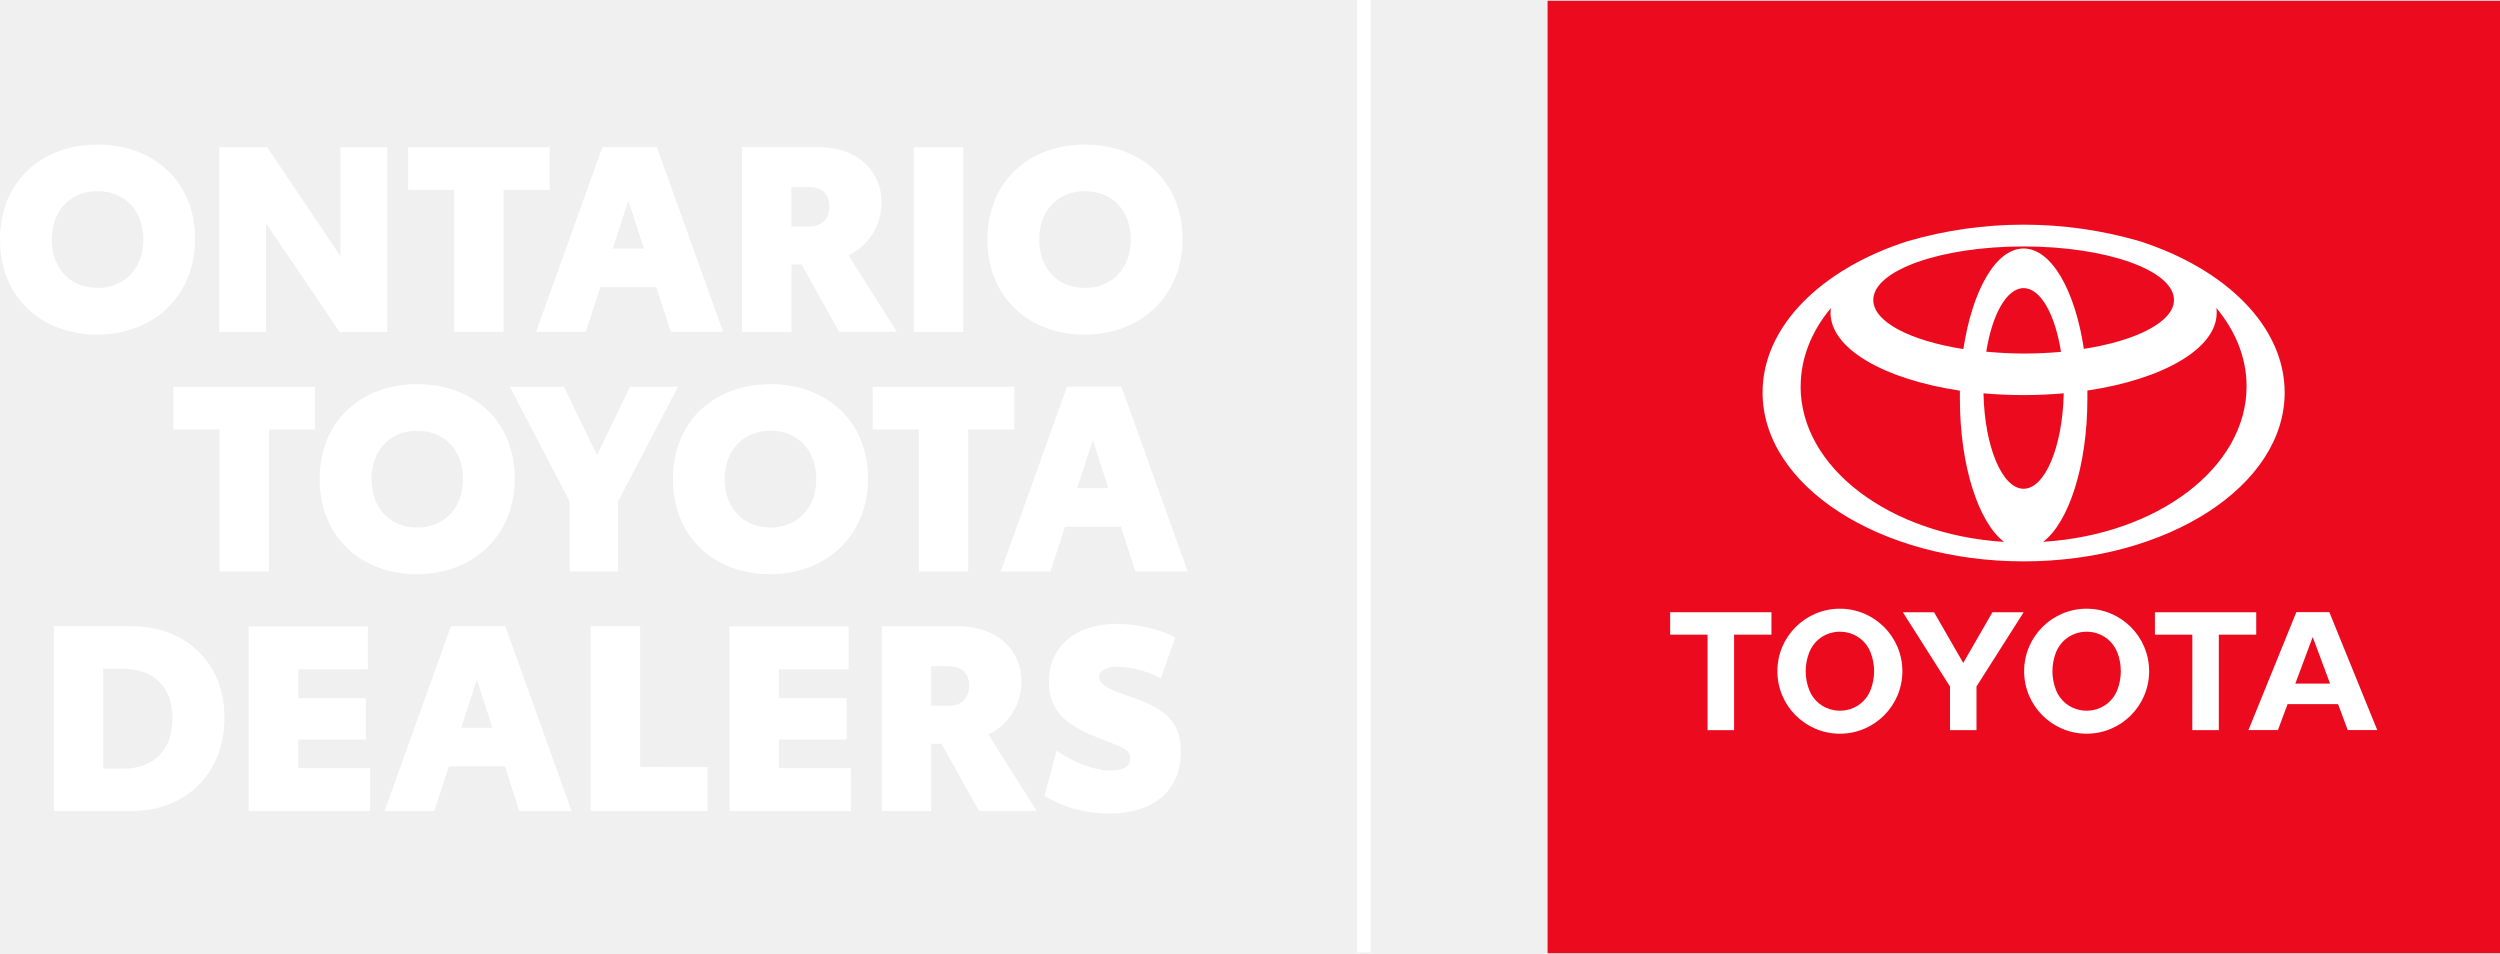
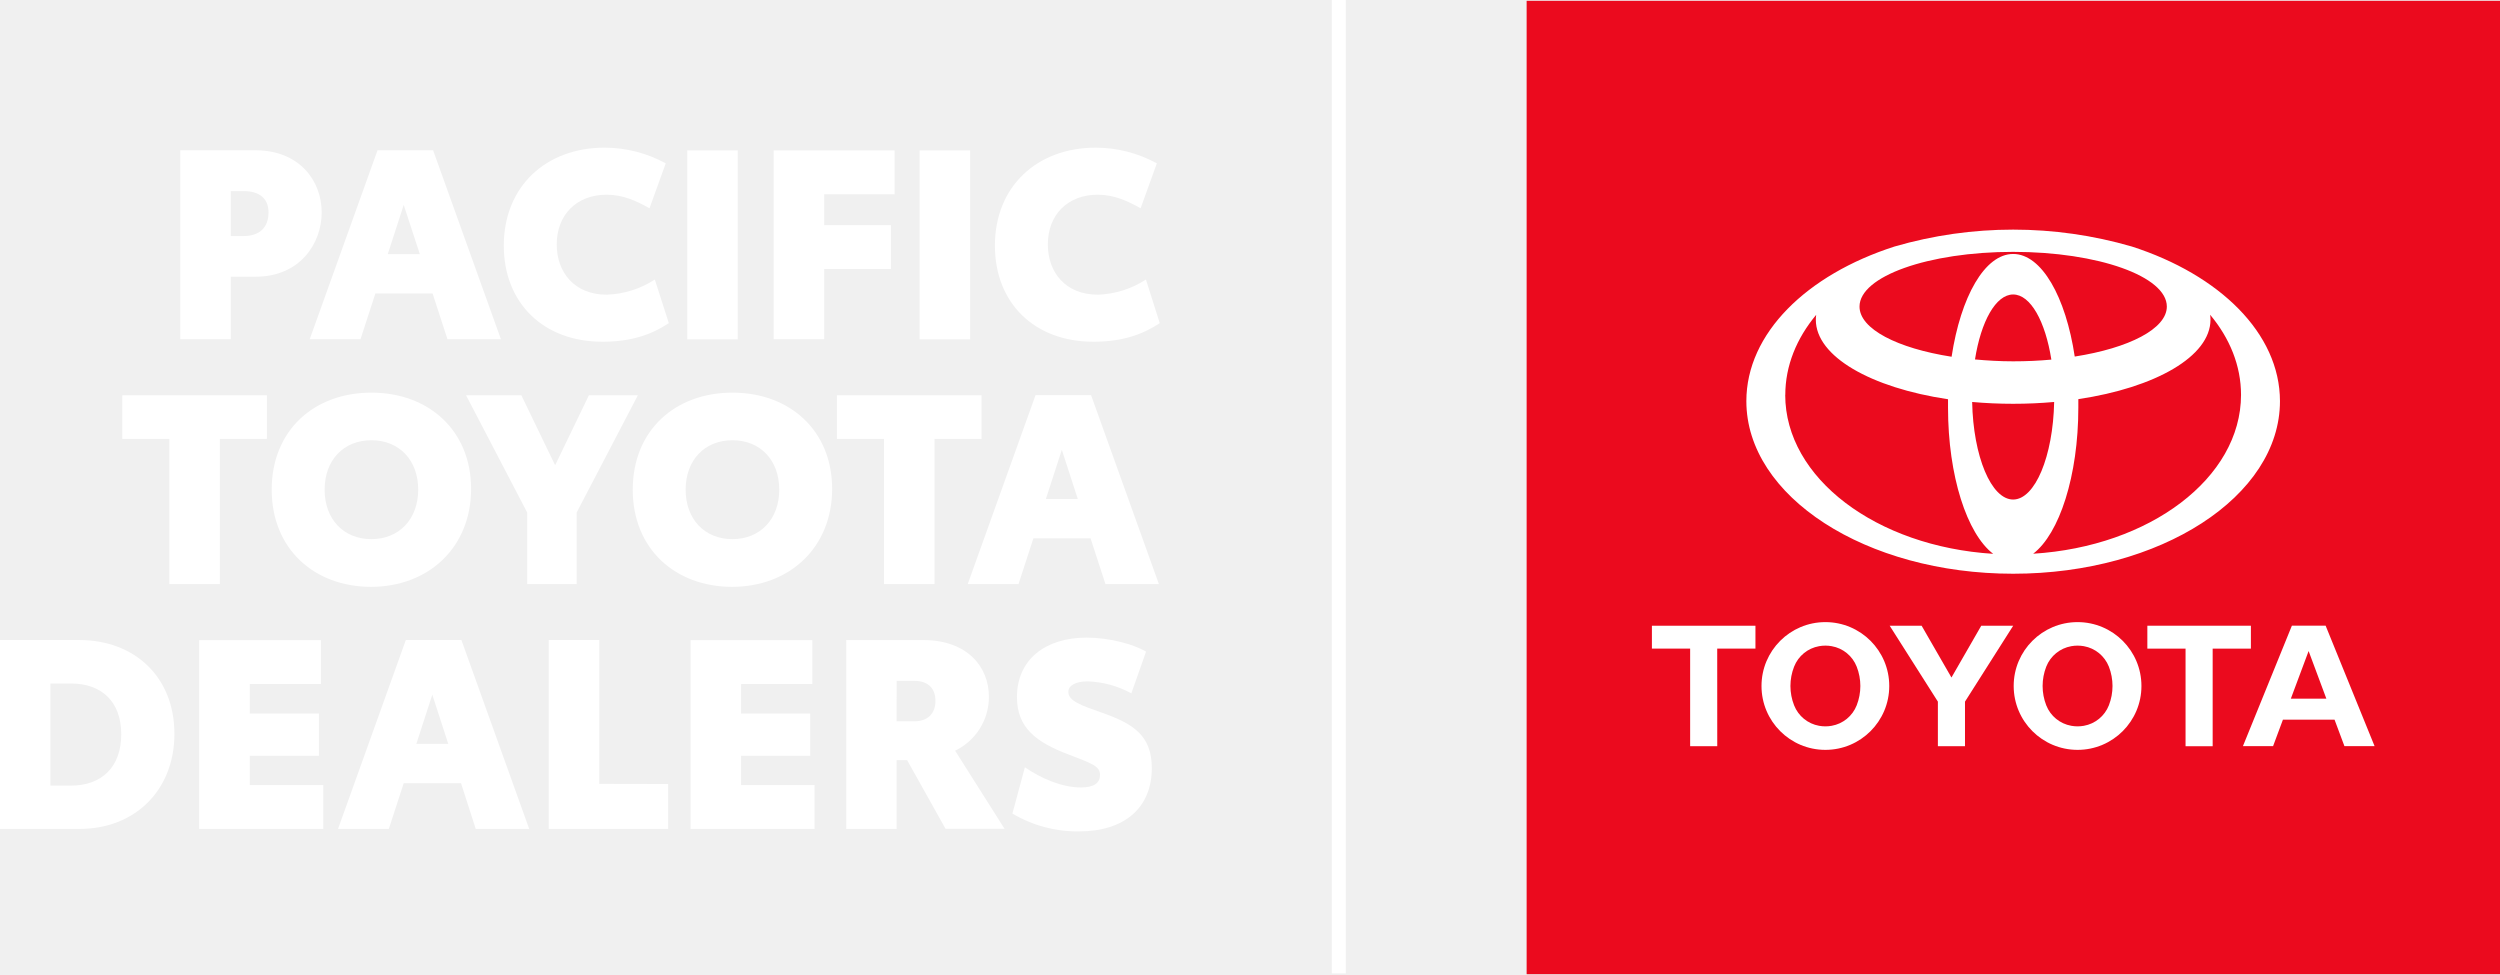
- <svg xmlns="http://www.w3.org/2000/svg" id="Layer_1" data-name="Layer 1" viewBox="0 0 730.4 278.48">
+ <svg xmlns="http://www.w3.org/2000/svg" id="Layer_1" data-name="Layer 1" viewBox="0 0 714.66 278.48">
  <defs>
    <style>.cls-1{fill:#eb0a1e;}.cls-2{fill:#fff;}.cls-3{fill:none;stroke:#fff;stroke-miterlimit:10;stroke-width:4px;}</style>
  </defs>
-   <rect class="cls-1" x="452.14" y="0.23" width="278.26" height="278.26" />
-   <path class="cls-2" d="M1787,139.18a121.49,121.49,0,0,0-67.83,0c-25.11,8.07-42.36,24.83-42.36,44.2,0,27.25,34.15,49.34,76.27,49.34s76.27-22.09,76.27-49.34C1829.33,164,1812.08,147.26,1787,139.18Zm-33.92,72.33c-6.28,0-11.42-12.36-11.72-27.89,3.78.34,7.7.52,11.72.52s7.94-.18,11.72-.52C1764.48,199.15,1759.35,211.51,1753.06,211.51Zm-10.92-40c1.71-10.9,5.95-18.62,10.92-18.62s9.21,7.72,10.92,18.62c-3.49.32-7.15.49-10.92.49S1745.63,171.78,1742.14,171.46Zm28.53-.82c-2.56-17.11-9.47-29.38-17.61-29.38s-15,12.27-17.6,29.38c-15.49-2.42-26.32-7.93-26.32-14.34,0-8.64,19.66-15.64,43.92-15.64s43.93,7,43.93,15.64C1797,162.71,1786.16,168.22,1770.67,170.64Zm-82.75,10.94c0-8.36,3.22-16.19,8.83-22.92a9.55,9.55,0,0,0-.1,1.41c0,10.51,15.78,19.44,37.79,22.72,0,.8,0,1.59,0,2.4,0,19.53,5.42,36.08,12.91,41.79C1714,224.94,1687.92,205.4,1687.92,181.58ZM1758.8,227c7.49-5.71,12.91-22.25,12.91-41.79,0-.81,0-1.6,0-2.4,22-3.28,37.78-12.21,37.78-22.72a9.55,9.55,0,0,0-.1-1.41c5.61,6.73,8.83,14.56,8.83,22.92C1818.2,205.4,1792.09,224.94,1758.8,227Z" transform="translate(-1161.86 -68.71)" />
-   <polygon class="cls-2" points="517.55 178.87 487.95 178.87 487.95 185.42 498.88 185.42 498.88 213.32 506.63 213.32 506.63 185.42 517.55 185.42 517.55 178.87" />
-   <path class="cls-2" d="M1699.4,246.55a18.26,18.26,0,1,0,18.26,18.26A18.26,18.26,0,0,0,1699.4,246.55Zm8.95,23.79a9.46,9.46,0,0,1-7.15,5.85,10.15,10.15,0,0,1-3.59,0,9.46,9.46,0,0,1-7.15-5.85,15.09,15.09,0,0,1,0-11.06,9.44,9.44,0,0,1,7.15-5.85,10.15,10.15,0,0,1,3.59,0,9.44,9.44,0,0,1,7.15,5.85,15.09,15.09,0,0,1,0,11.06Z" transform="translate(-1161.86 -68.71)" />
-   <polygon class="cls-2" points="555.93 178.87 565.05 178.87 573.58 193.68 582.11 178.87 591.23 178.87 577.45 200.57 577.45 213.32 569.71 213.32 569.71 200.57 555.93 178.87" />
-   <path class="cls-2" d="M1753.23,264.81a18.26,18.26,0,1,1,18.26,18.26A18.27,18.27,0,0,1,1753.23,264.81Zm18.26,11.54a10.76,10.76,0,0,0,1.8-.16,9.46,9.46,0,0,0,7.15-5.85,15.22,15.22,0,0,0,0-11.06,9.48,9.48,0,0,0-7.15-5.85,10.76,10.76,0,0,0-1.8-.16,10.54,10.54,0,0,0-1.79.16,9.49,9.49,0,0,0-7.16,5.85,15.22,15.22,0,0,0,0,11.06,9.47,9.47,0,0,0,7.16,5.85A10.54,10.54,0,0,0,1771.49,276.35Z" transform="translate(-1161.86 -68.71)" />
-   <path class="cls-2" d="M1844.87,274.43H1830.2l-2.82,7.58h-8.62l14-34.45h9.64l14,34.45h-8.62l-2.83-7.58Zm-2.26-6-5.07-13.61-5.08,13.61Z" transform="translate(-1161.86 -68.71)" />
-   <polygon class="cls-2" points="659.18 178.87 629.58 178.87 629.58 185.42 640.51 185.42 640.5 213.32 648.25 213.32 648.25 185.42 659.18 185.42 659.18 178.87" />
-   <line class="cls-3" x1="398.45" x2="398.45" y2="278.26" />
-   <path class="cls-2" d="M1161.86,138.69c0-17,12.16-27.74,28.5-27.74s28.5,10.79,28.5,27.52-12.16,28-28.65,28C1174.1,166.43,1161.86,155.72,1161.86,138.69Zm41.88,0c0-8.43-5.4-14.13-13.38-14.13s-13.38,5.7-13.38,14.13,5.4,14.14,13.38,14.14S1203.74,147.05,1203.74,138.69Z" transform="translate(-1161.86 -68.71)" />
-   <path class="cls-2" d="M1275,111.71v54h-13.91l-21.51-31.77v31.77h-13.68v-54h14l21.44,31.85V111.71Z" transform="translate(-1161.86 -68.71)" />
-   <path class="cls-2" d="M1322.45,124.18H1309v41.49h-14.44V124.18H1281.1V111.71h41.35Z" transform="translate(-1161.86 -68.71)" />
-   <path class="cls-2" d="M1353.61,152.6h-16.34L1333,165.67h-14.52l19.39-54h15.88l19.38,54h-15.28ZM1350,141.35l-4.56-14.06-4.56,14.06Z" transform="translate(-1161.86 -68.71)" />
-   <path class="cls-2" d="M1396.09,146h-3v19.68h-14.45v-54h22c12.47,0,18.77,7.53,18.77,16.19a17,17,0,0,1-9.65,15.43l14.14,22.34H1407Zm-3-11.1h5.09c3.72,0,6-2.13,6-5.85s-2.28-5.7-6-5.7h-5.09Z" transform="translate(-1161.86 -68.71)" />
-   <path class="cls-2" d="M1428.84,111.71h14.44v54h-14.44Z" transform="translate(-1161.86 -68.71)" />
-   <path class="cls-2" d="M1450.35,138.69c0-17,12.16-27.74,28.5-27.74s28.5,10.79,28.5,27.52-12.16,28-28.65,28C1462.59,166.43,1450.35,155.72,1450.35,138.69Zm41.88,0c0-8.43-5.4-14.13-13.38-14.13s-13.37,5.7-13.37,14.13,5.39,14.14,13.37,14.14S1492.23,147.05,1492.23,138.69Z" transform="translate(-1161.86 -68.71)" />
-   <path class="cls-2" d="M1253.89,194.18h-13.45v41.49H1226V194.18h-13.45V181.71h41.34Z" transform="translate(-1161.86 -68.71)" />
-   <path class="cls-2" d="M1255.26,208.69c0-17,12.16-27.74,28.5-27.74s28.5,10.79,28.5,27.52-12.16,28-28.65,28C1267.5,236.43,1255.26,225.72,1255.26,208.69Zm41.88,0c0-8.43-5.4-14.13-13.38-14.13s-13.37,5.7-13.37,14.13,5.39,14.14,13.37,14.14S1297.14,217.05,1297.14,208.69Z" transform="translate(-1161.86 -68.71)" />
-   <path class="cls-2" d="M1342.43,215.23v20.44H1328.3V215.23l-17.48-33.52h15.81l9.65,20,9.65-20h14Z" transform="translate(-1161.86 -68.71)" />
-   <path class="cls-2" d="M1358.47,208.69c0-17,12.16-27.74,28.5-27.74s28.5,10.79,28.5,27.52-12.16,28-28.65,28C1370.71,236.43,1358.47,225.72,1358.47,208.69Zm41.88,0c0-8.43-5.4-14.13-13.38-14.13s-13.38,5.7-13.38,14.13,5.4,14.14,13.38,14.14S1400.35,217.05,1400.35,208.69Z" transform="translate(-1161.86 -68.71)" />
-   <path class="cls-2" d="M1458.18,194.18h-13.45v41.49h-14.44V194.18h-13.45V181.71h41.34Z" transform="translate(-1161.86 -68.71)" />
-   <path class="cls-2" d="M1489.34,222.6H1473l-4.25,13.07h-14.52l19.38-54h15.88l19.38,54H1493.6Zm-3.65-11.25-4.56-14.06-4.56,14.06Z" transform="translate(-1161.86 -68.71)" />
-   <path class="cls-2" d="M1227.45,278.47c0,16.18-11.32,27.2-27.13,27.2h-22.73v-54h22.73C1216.13,251.71,1227.45,262.28,1227.45,278.47Zm-15.2.15c0-9.5-5.78-14.52-14.36-14.52H1192v29.19h5.86C1206.63,293.29,1212.25,288,1212.25,278.62Z" transform="translate(-1161.86 -68.71)" />
-   <path class="cls-2" d="M1234.52,251.71h34.81v12.54H1249v8.44h19.76v12.08H1249v8.36h21v12.54h-35.49Z" transform="translate(-1161.86 -68.71)" />
-   <path class="cls-2" d="M1309.38,292.6H1293l-4.26,13.07h-14.52l19.38-54h15.89l19.38,54h-15.28Zm-3.65-11.25-4.56-14.06-4.56,14.06Z" transform="translate(-1161.86 -68.71)" />
-   <path class="cls-2" d="M1368.58,292.83v12.84h-34.13v-54h14.44v41.12Z" transform="translate(-1161.86 -68.71)" />
-   <path class="cls-2" d="M1375,251.71h34.81v12.54h-20.37v8.44h19.76v12.08h-19.76v8.36h21v12.54H1375Z" transform="translate(-1161.86 -68.71)" />
-   <path class="cls-2" d="M1436.9,286h-3v19.68H1419.5v-54h22c12.47,0,18.78,7.53,18.78,16.19a17,17,0,0,1-9.66,15.43l14.14,22.34h-16.87Zm-3-11.1H1439c3.72,0,6-2.13,6-5.85s-2.28-5.7-6-5.7h-5.09Z" transform="translate(-1161.86 -68.71)" />
-   <path class="cls-2" d="M1467,301.27l3.57-13.23c4.48,3.12,10.56,5.78,16,5.78,3.87,0,5.47-1.37,5.47-3.57,0-2.44-2-3.2-9-5.86-9.19-3.49-14.74-7.6-14.74-16.41,0-10.72,8.13-17,19.91-17,6.31,0,13.3,1.83,17,4L1501,266.91a28,28,0,0,0-12.47-3.42c-3.26,0-5.54,1.07-5.54,3,0,2.59,3.65,3.88,9.73,6,8.81,3.11,14.13,6.46,14.13,15.8,0,11.41-7.9,18.09-20.82,18.09A36.28,36.28,0,0,1,1467,301.27Z" transform="translate(-1161.86 -68.71)" />
+   <rect class="cls-1" x="436.41" y="0.23" width="278.26" height="278.26" />
+   <path class="cls-2" d="M1787,139.18a121.49,121.49,0,0,0-67.83,0c-25.11,8.07-42.36,24.83-42.36,44.2,0,27.25,34.15,49.34,76.27,49.34s76.27-22.09,76.27-49.34C1829.33,164,1812.08,147.26,1787,139.18Zm-33.92,72.33c-6.28,0-11.42-12.36-11.72-27.89,3.78.34,7.7.52,11.72.52s7.94-.18,11.72-.52C1764.48,199.15,1759.35,211.51,1753.06,211.51Zm-10.92-40c1.71-10.9,5.95-18.62,10.92-18.62s9.21,7.72,10.92,18.62c-3.49.32-7.15.49-10.92.49S1745.63,171.78,1742.14,171.46Zm28.53-.82c-2.56-17.11-9.47-29.38-17.61-29.38s-15,12.27-17.6,29.38c-15.49-2.42-26.32-7.93-26.32-14.34,0-8.64,19.66-15.64,43.92-15.64s43.93,7,43.93,15.64C1797,162.71,1786.16,168.22,1770.67,170.64Zm-82.75,10.94c0-8.36,3.22-16.19,8.83-22.92a9.55,9.55,0,0,0-.1,1.41c0,10.51,15.78,19.44,37.79,22.72,0,.8,0,1.59,0,2.4,0,19.53,5.42,36.08,12.91,41.79C1714,224.94,1687.92,205.4,1687.92,181.58ZM1758.8,227c7.49-5.71,12.91-22.25,12.91-41.79,0-.81,0-1.6,0-2.4,22-3.28,37.78-12.21,37.78-22.72a9.55,9.55,0,0,0-.1-1.41c5.61,6.73,8.83,14.56,8.83,22.92C1818.2,205.4,1792.09,224.94,1758.8,227Z" transform="translate(-1177.59 -68.71)" />
+   <polygon class="cls-2" points="501.82 178.87 472.22 178.87 472.22 185.42 483.15 185.42 483.15 213.32 490.9 213.32 490.89 185.42 501.82 185.42 501.82 178.87" />
+   <path class="cls-2" d="M1699.4,246.55a18.26,18.26,0,1,0,18.26,18.26A18.26,18.26,0,0,0,1699.4,246.55Zm8.95,23.79a9.46,9.46,0,0,1-7.15,5.85,10.15,10.15,0,0,1-3.59,0,9.46,9.46,0,0,1-7.15-5.85,15.09,15.09,0,0,1,0-11.06,9.44,9.44,0,0,1,7.15-5.85,10.15,10.15,0,0,1,3.59,0,9.44,9.44,0,0,1,7.15,5.85,15.09,15.09,0,0,1,0,11.06Z" transform="translate(-1177.59 -68.71)" />
+   <polygon class="cls-2" points="540.19 178.87 549.32 178.87 557.85 193.68 566.37 178.87 575.5 178.87 561.72 200.57 561.72 213.32 553.97 213.32 553.97 200.57 540.19 178.87" />
+   <path class="cls-2" d="M1753.23,264.81a18.26,18.26,0,1,1,18.26,18.26A18.27,18.27,0,0,1,1753.23,264.81Zm18.26,11.54a10.76,10.76,0,0,0,1.8-.16,9.46,9.46,0,0,0,7.15-5.85,15.22,15.22,0,0,0,0-11.06,9.48,9.48,0,0,0-7.15-5.85,10.76,10.76,0,0,0-1.8-.16,10.54,10.54,0,0,0-1.79.16,9.49,9.49,0,0,0-7.16,5.85,15.22,15.22,0,0,0,0,11.06,9.47,9.47,0,0,0,7.16,5.85A10.54,10.54,0,0,0,1771.49,276.35Z" transform="translate(-1177.59 -68.71)" />
+   <path class="cls-2" d="M1844.87,274.43H1830.2l-2.82,7.58h-8.62l14-34.45h9.64l14,34.45h-8.62l-2.83-7.58Zm-2.26-6-5.07-13.61-5.08,13.61Z" transform="translate(-1177.59 -68.71)" />
+   <polygon class="cls-2" points="643.45 178.87 613.85 178.87 613.85 185.42 624.77 185.42 624.77 213.32 632.52 213.32 632.52 185.42 643.45 185.42 643.45 178.87" />
+   <line class="cls-3" x1="382.72" x2="382.72" y2="278.26" />
+   <path class="cls-2" d="M1269.55,129.42c0,9.05-6.38,18.39-18.85,18.39h-7.14v17.86h-14.44v-54h21.58C1263.17,111.71,1269.55,120.38,1269.55,129.42Zm-15.2,0c0-4.1-2.73-6.08-7.14-6.08h-3.65v12.85h3.65C1251.62,136.19,1254.35,133.9,1254.35,129.42Z" transform="translate(-1177.59 -68.71)" />
+   <path class="cls-2" d="M1301.25,152.6H1284.9l-4.25,13.07h-14.52l19.38-54h15.89l19.38,54H1305.5Zm-3.65-11.25L1293,127.29l-4.56,14.06Z" transform="translate(-1177.59 -68.71)" />
+   <path class="cls-2" d="M1321.61,138.92c0-16.95,12.09-28,28.81-28a36.43,36.43,0,0,1,17.48,4.49l-4.64,12.84c-3.57-2-7.45-3.88-12.23-3.88-8.67,0-14.29,5.78-14.29,14.22,0,8,5.09,14.36,14.29,14.36a26.82,26.82,0,0,0,13.75-4.33l4,12.46c-4.78,3.2-10.64,5.32-18.92,5.32C1333,166.43,1321.61,155.41,1321.61,138.92Z" transform="translate(-1177.59 -68.71)" />
+   <path class="cls-2" d="M1374.05,111.71h14.44v54h-14.44Z" transform="translate(-1177.59 -68.71)" />
+   <path class="cls-2" d="M1398.75,111.71h34.58v12.54h-20.14v8.82h19.08v12.54h-19.08v20.06h-14.44Z" transform="translate(-1177.59 -68.71)" />
+   <path class="cls-2" d="M1440.47,111.71h14.44v54h-14.44Z" transform="translate(-1177.59 -68.71)" />
+   <path class="cls-2" d="M1462,138.92c0-16.95,12.09-28,28.81-28a36.43,36.43,0,0,1,17.48,4.49l-4.64,12.84c-3.57-2-7.45-3.88-12.24-3.88-8.66,0-14.28,5.78-14.28,14.22,0,8,5.09,14.36,14.28,14.36a26.82,26.82,0,0,0,13.76-4.33l3.95,12.46c-4.79,3.2-10.64,5.32-18.92,5.32C1473.38,166.43,1462,155.41,1462,138.92Z" transform="translate(-1177.59 -68.71)" />
+   <path class="cls-2" d="M1253.89,194.18h-13.45v41.49H1226V194.18h-13.45V181.71h41.34Z" transform="translate(-1177.59 -68.71)" />
+   <path class="cls-2" d="M1255.26,208.69c0-17,12.16-27.74,28.5-27.74s28.5,10.79,28.5,27.52-12.16,28-28.65,28C1267.5,236.43,1255.26,225.72,1255.26,208.69Zm41.88,0c0-8.43-5.4-14.13-13.38-14.13s-13.37,5.7-13.37,14.13,5.39,14.14,13.37,14.14S1297.14,217.05,1297.14,208.69Z" transform="translate(-1177.59 -68.71)" />
+   <path class="cls-2" d="M1342.43,215.23v20.44H1328.3V215.23l-17.48-33.52h15.81l9.65,20,9.65-20h14Z" transform="translate(-1177.59 -68.71)" />
+   <path class="cls-2" d="M1358.47,208.69c0-17,12.16-27.74,28.5-27.74s28.5,10.79,28.5,27.52-12.16,28-28.65,28C1370.71,236.43,1358.47,225.72,1358.47,208.69Zm41.88,0c0-8.43-5.4-14.13-13.38-14.13s-13.38,5.7-13.38,14.13,5.4,14.14,13.38,14.14S1400.35,217.05,1400.35,208.69Z" transform="translate(-1177.59 -68.71)" />
+   <path class="cls-2" d="M1458.18,194.18h-13.45v41.49h-14.44V194.18h-13.45V181.71h41.34Z" transform="translate(-1177.59 -68.71)" />
+   <path class="cls-2" d="M1489.34,222.6H1473l-4.25,13.07h-14.52l19.38-54h15.88l19.38,54H1493.6Zm-3.65-11.25-4.56-14.06-4.56,14.06Z" transform="translate(-1177.59 -68.71)" />
+   <path class="cls-2" d="M1227.45,278.47c0,16.18-11.32,27.2-27.13,27.2h-22.73v-54h22.73C1216.13,251.71,1227.45,262.28,1227.45,278.47Zm-15.2.15c0-9.5-5.78-14.52-14.36-14.52H1192v29.19h5.86C1206.63,293.29,1212.25,288,1212.25,278.62Z" transform="translate(-1177.59 -68.71)" />
+   <path class="cls-2" d="M1234.52,251.71h34.81v12.54H1249v8.44h19.76v12.08H1249v8.36h21v12.54h-35.49Z" transform="translate(-1177.59 -68.71)" />
+   <path class="cls-2" d="M1309.38,292.6H1293l-4.26,13.07h-14.52l19.38-54h15.89l19.38,54h-15.28Zm-3.65-11.25-4.56-14.06-4.56,14.06Z" transform="translate(-1177.59 -68.71)" />
+   <path class="cls-2" d="M1368.58,292.83v12.84h-34.13v-54h14.44v41.12Z" transform="translate(-1177.59 -68.71)" />
+   <path class="cls-2" d="M1375,251.71h34.81v12.54h-20.37v8.44h19.76v12.08h-19.76v8.36h21v12.54H1375Z" transform="translate(-1177.59 -68.71)" />
+   <path class="cls-2" d="M1436.9,286h-3v19.68H1419.5v-54h22c12.47,0,18.78,7.53,18.78,16.19a17,17,0,0,1-9.66,15.43l14.14,22.34h-16.87Zm-3-11.1H1439c3.72,0,6-2.13,6-5.85s-2.28-5.7-6-5.7h-5.09Z" transform="translate(-1177.59 -68.71)" />
+   <path class="cls-2" d="M1467,301.27l3.57-13.23c4.48,3.12,10.56,5.78,16,5.78,3.87,0,5.47-1.37,5.47-3.57,0-2.44-2-3.2-9-5.86-9.19-3.49-14.74-7.6-14.74-16.41,0-10.72,8.13-17,19.91-17,6.31,0,13.3,1.83,17,4L1501,266.91a28,28,0,0,0-12.47-3.42c-3.26,0-5.54,1.07-5.54,3,0,2.59,3.65,3.88,9.73,6,8.81,3.11,14.13,6.46,14.13,15.8,0,11.41-7.9,18.09-20.82,18.09A36.28,36.28,0,0,1,1467,301.27Z" transform="translate(-1177.59 -68.71)" />
</svg>
